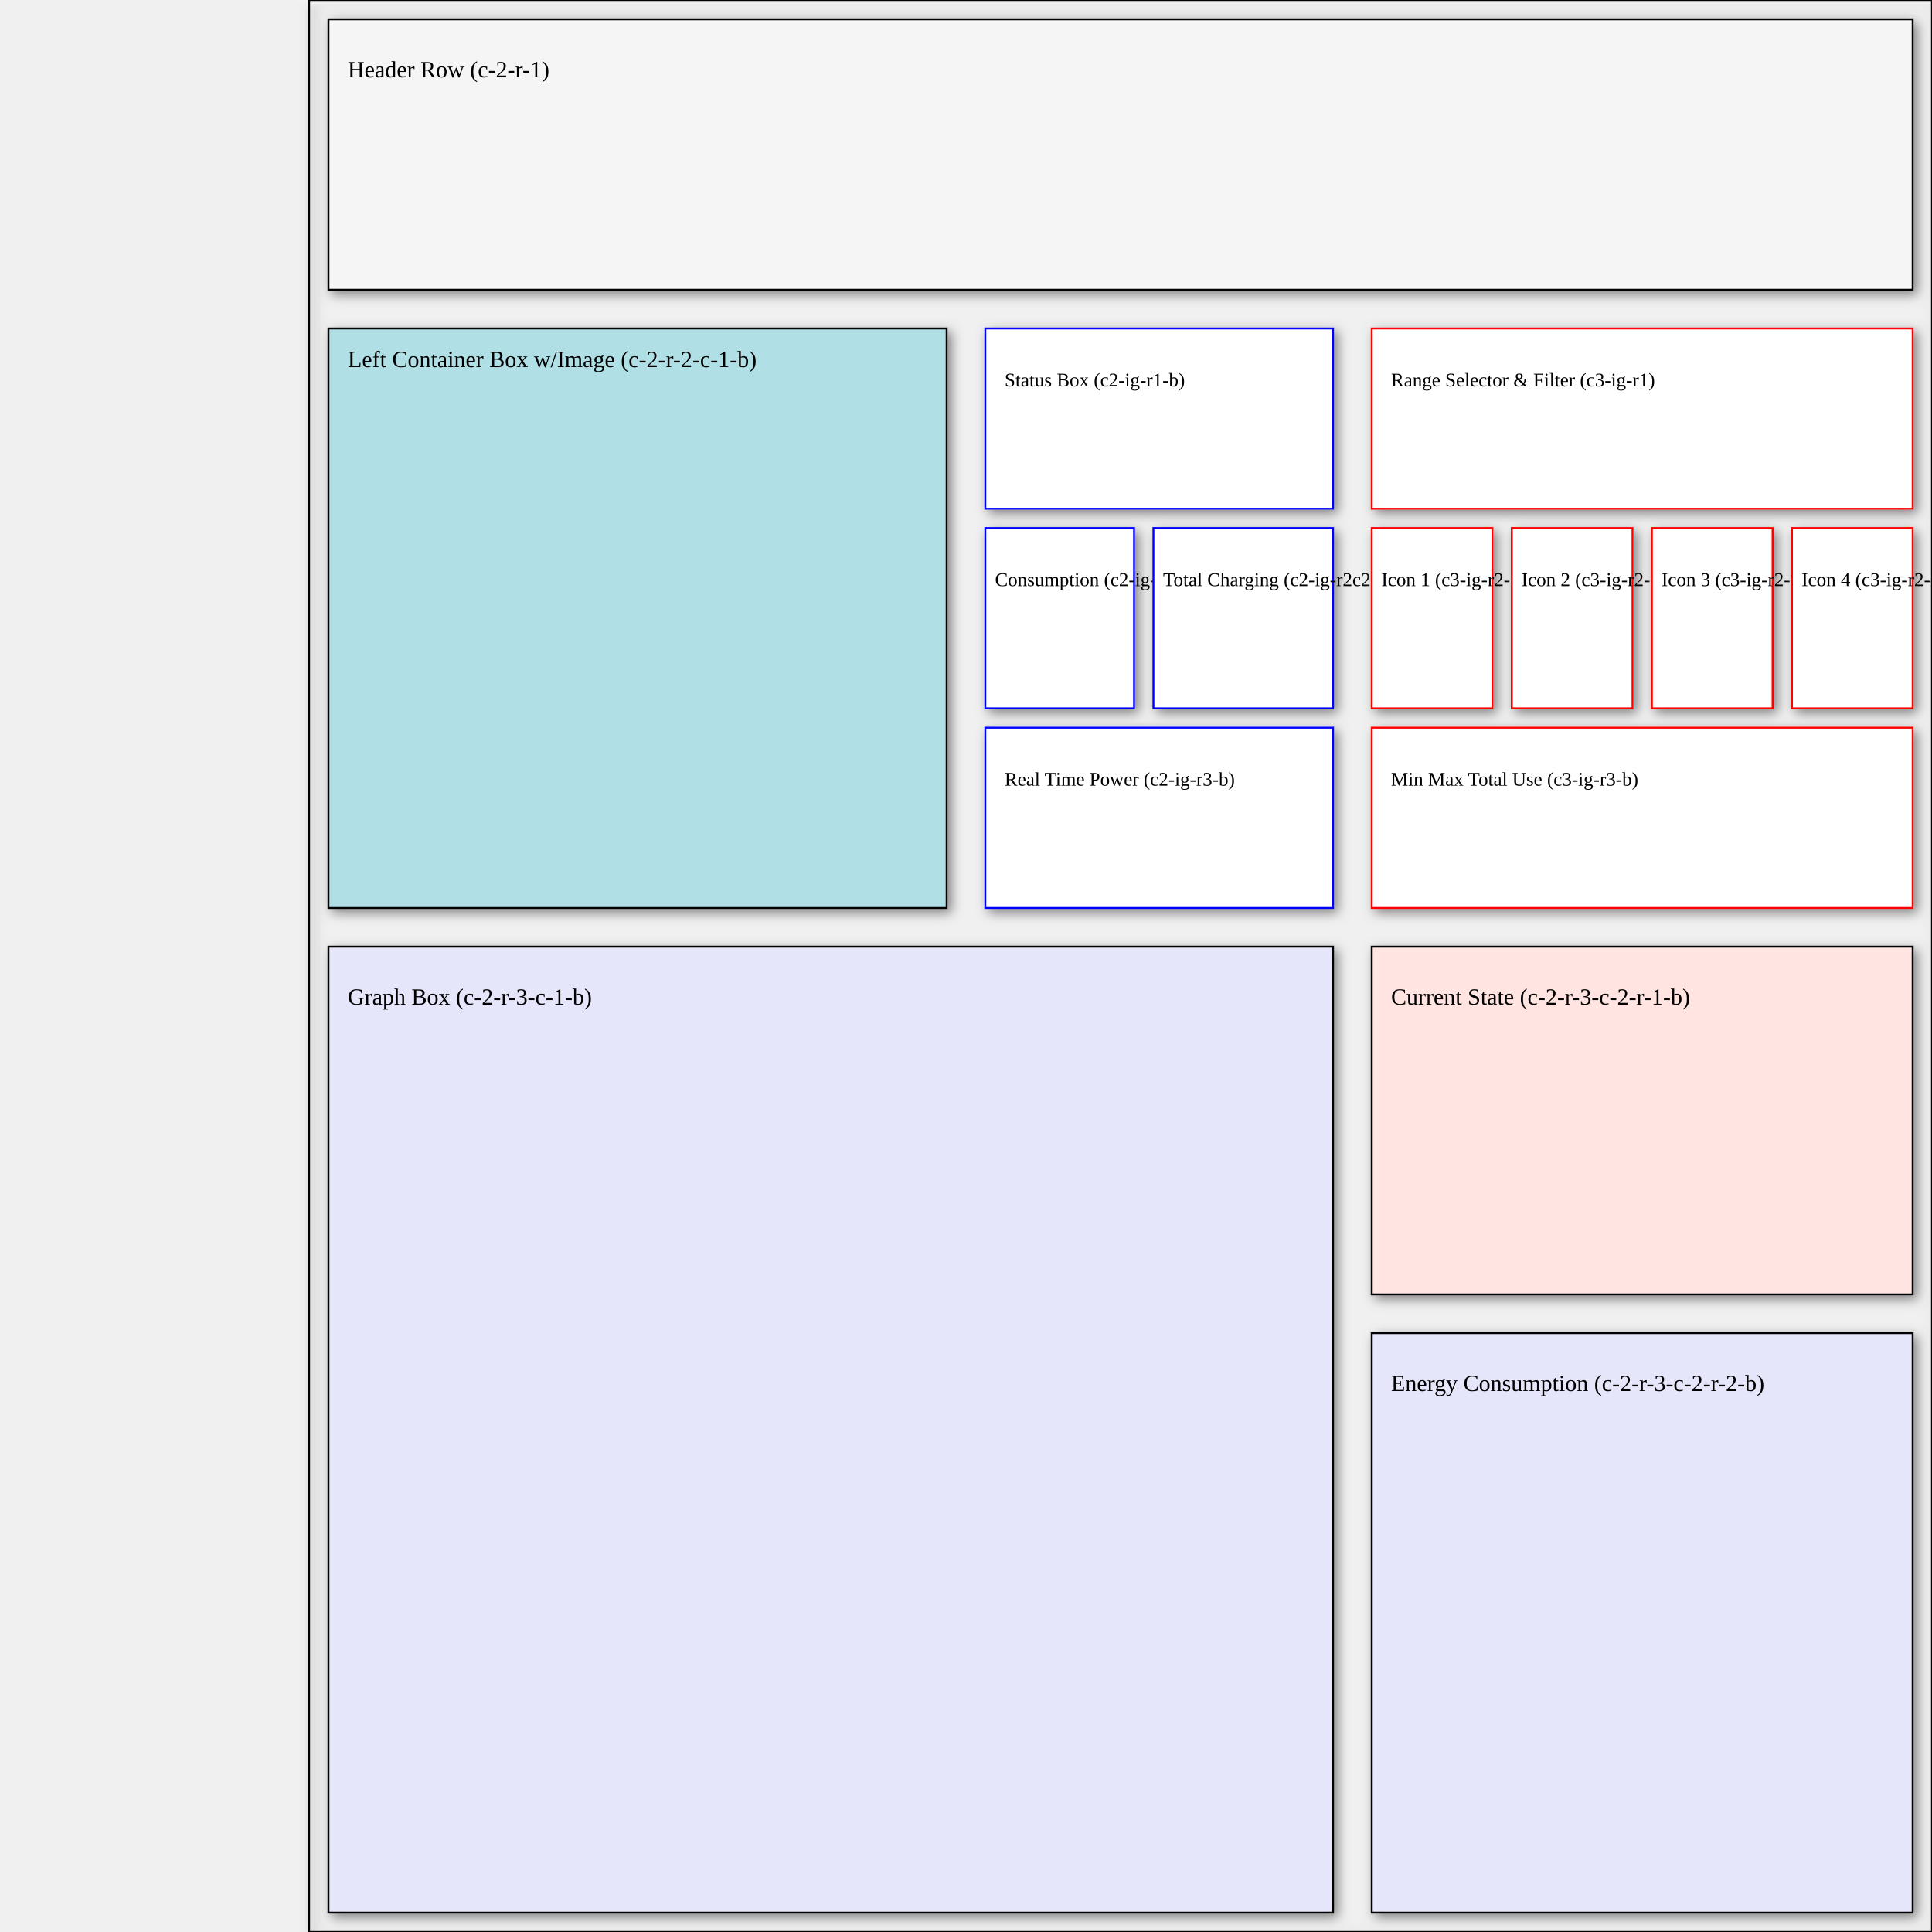
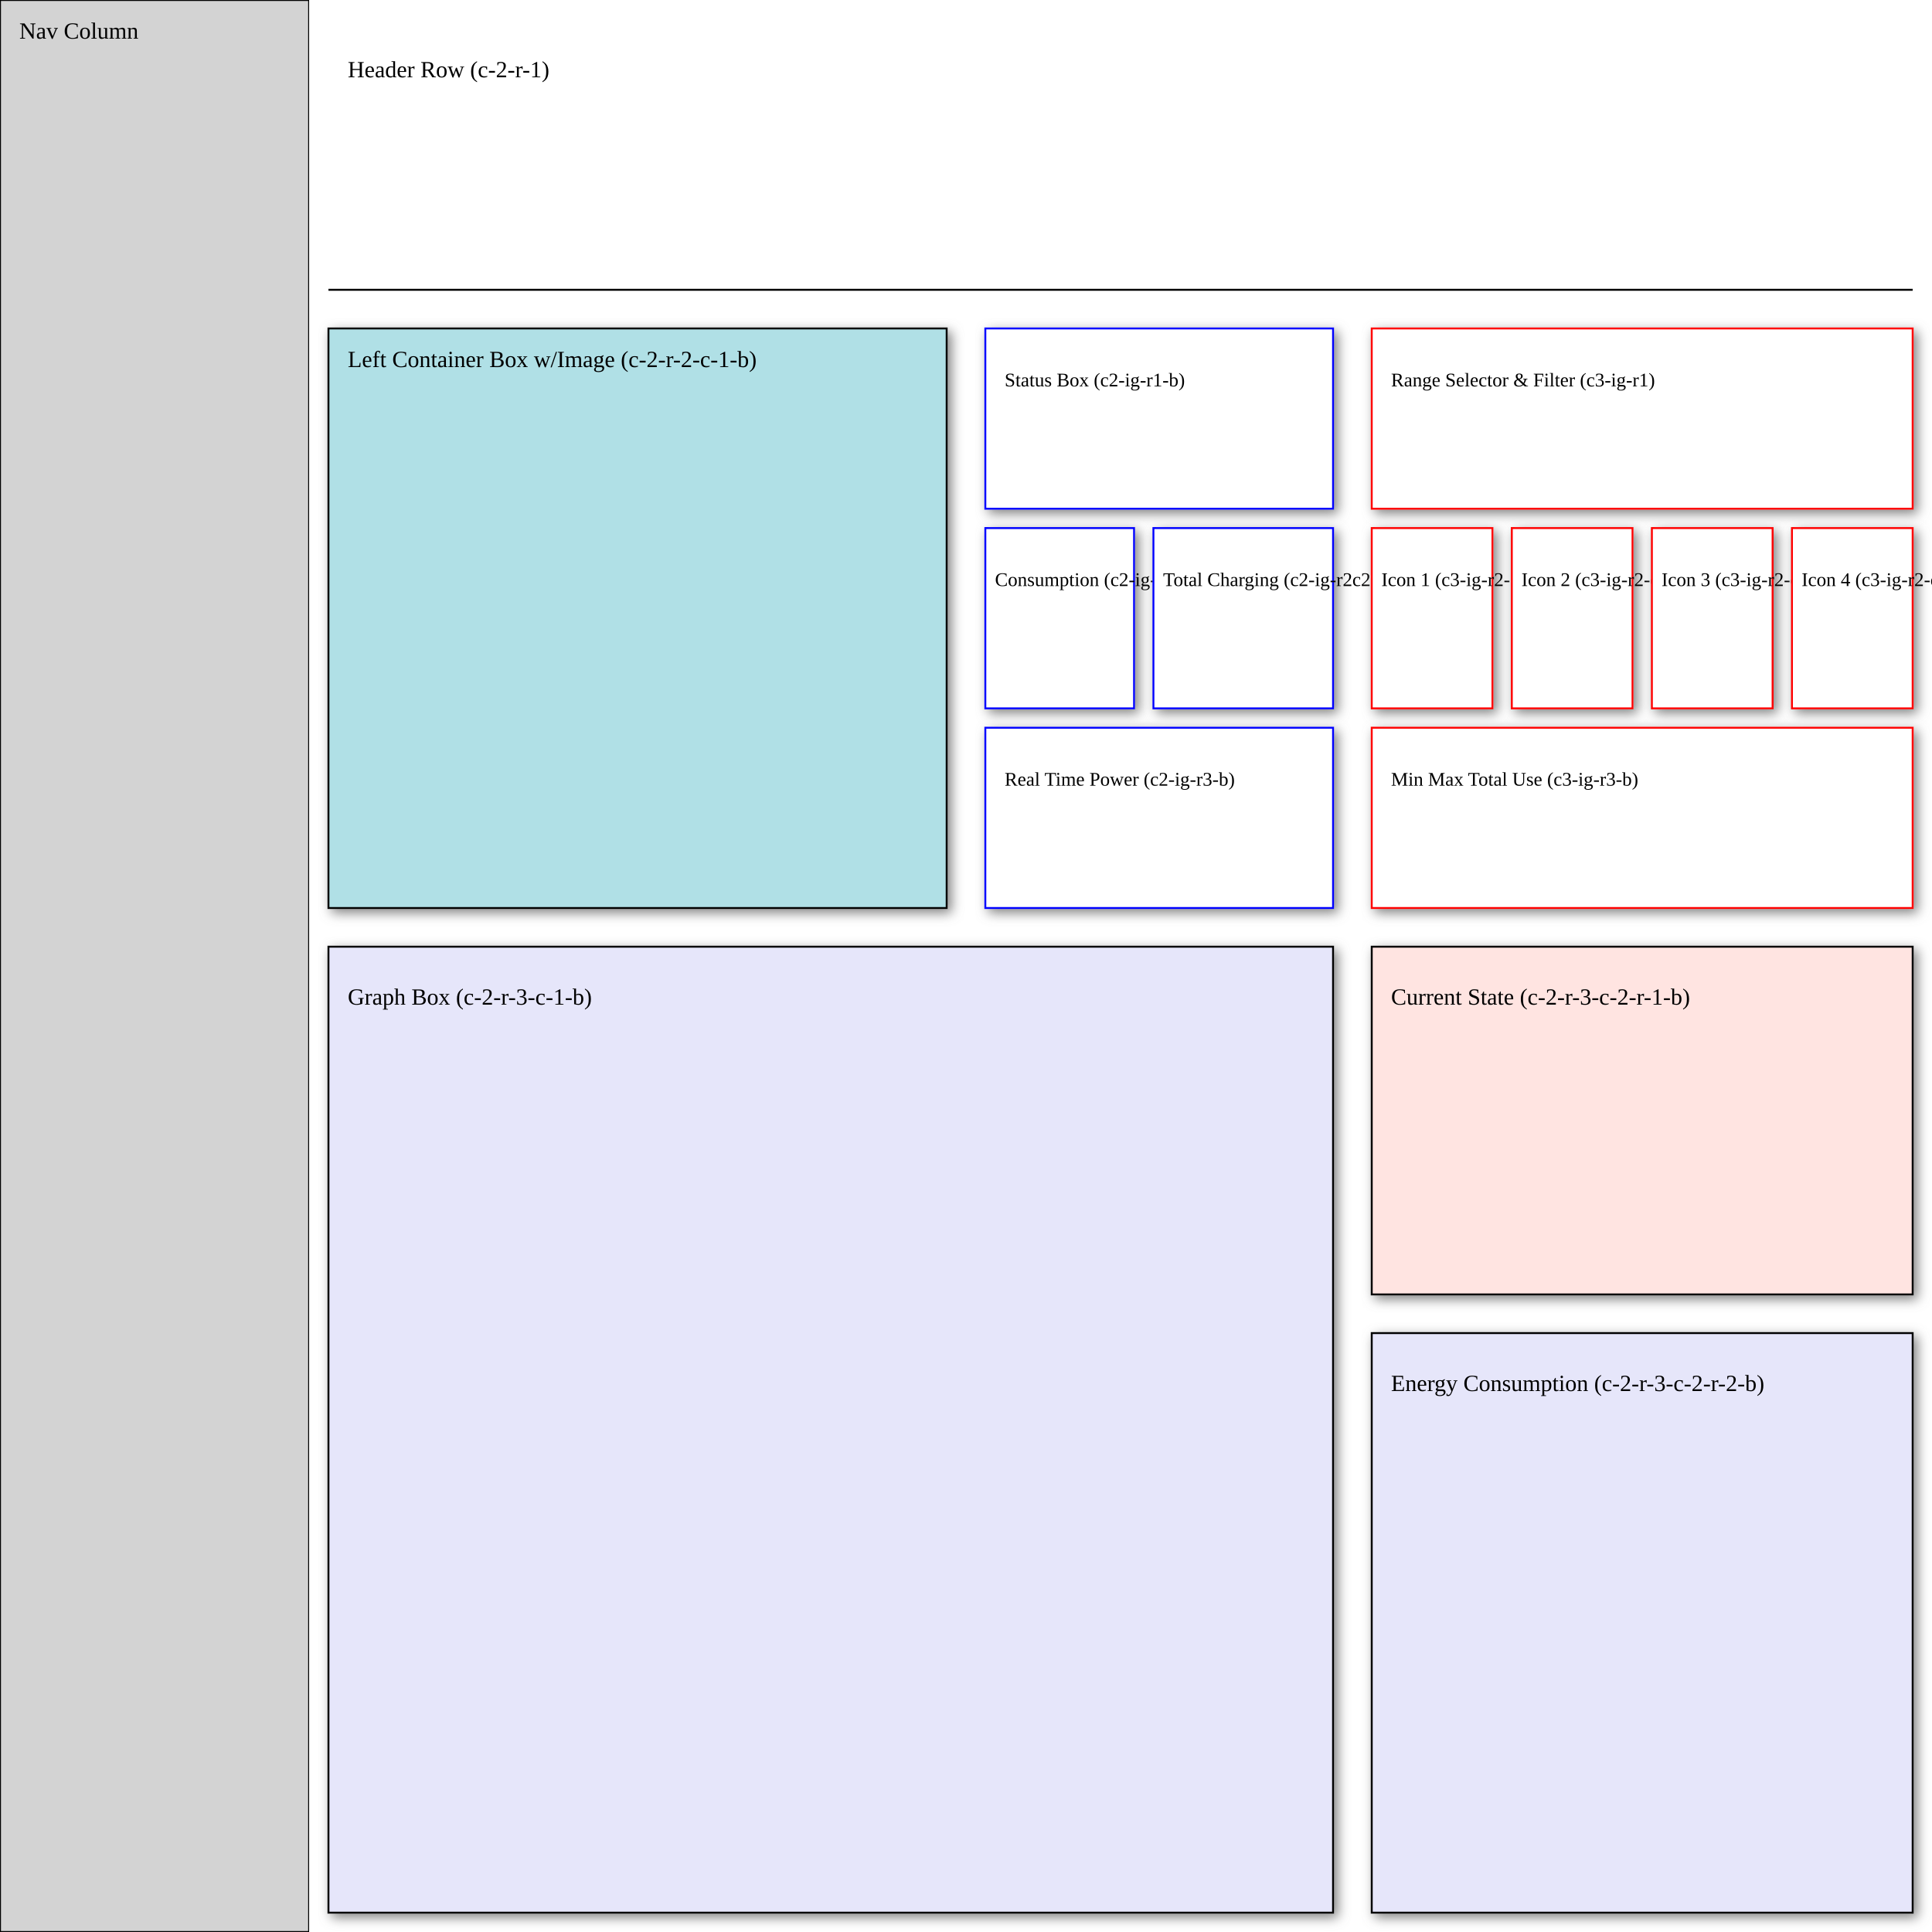
- <svg xmlns="http://www.w3.org/2000/svg" width="1000" height="1000">
+ <svg xmlns="http://www.w3.org/2000/svg" viewBox="0 0 1000 1000">
  <defs>
    <filter id="dropshadow" x="-20%" y="-20%" width="140%" height="140%">
      <feDropShadow dx="2" dy="2" stdDeviation="3" flood-color="gray" />
    </filter>
  </defs>
-   <rect x="160" y="0" width="840" height="1000" fill="none" stroke="black" filter="url(#dropshadow)" />
-   <rect x="170" y="10" width="820" height="140" fill="whitesmoke" stroke="black" filter="url(#dropshadow)" />
+   <rect x="0" y="0" width="1000" height="1000" fill="none" stroke="black" />
+   <rect x="0" y="0" width="160" height="1000" fill="lightgray" stroke="black" />
+   <text x="10" y="20" font-size="12">Nav Column</text>
+   <rect x="160" y="0" width="840" height="1000" fill="white" stroke="none" />
+   <rect x="170" y="10" width="820" height="140" fill="white" stroke="none" />
+   <line x1="170" y1="150" x2="990" y2="150" stroke="black" stroke-width="1" />
  <text x="180" y="40" font-size="12">Header Row (c-2-r-1)</text>
  <rect x="170" y="170" width="320" height="300" fill="powderblue" stroke="black" filter="url(#dropshadow)" />
  <text x="180" y="190" font-size="12">Left Container Box w/Image (c-2-r-2-c-1-b)</text>
  <rect x="510" y="170" width="180" height="93.33" fill="white" stroke="blue" filter="url(#dropshadow)" />
  <text x="520" y="200" font-size="10">Status Box (c2-ig-r1-b)</text>
  <rect x="510" y="273.33" width="77" height="93.33" fill="white" stroke="blue" filter="url(#dropshadow)" />
  <text x="515" y="303.33" font-size="10">Consumption (c2-ig-r2c1-b)</text>
  <rect x="597" y="273.33" width="93" height="93.33" fill="white" stroke="blue" filter="url(#dropshadow)" />
  <text x="602" y="303.33" font-size="10">Total Charging (c2-ig-r2c2-b)</text>
  <rect x="510" y="376.66" width="180" height="93.33" fill="white" stroke="blue" filter="url(#dropshadow)" />
  <text x="520" y="406.66" font-size="10">Real Time Power (c2-ig-r3-b)</text>
  <rect x="710" y="170" width="280" height="93.33" fill="white" stroke="red" filter="url(#dropshadow)" />
  <text x="720" y="200" font-size="10">Range Selector &amp; Filter (c3-ig-r1)</text>
  <rect x="710" y="273.33" width="62.5" height="93.33" fill="white" stroke="red" filter="url(#dropshadow)" />
  <text x="715" y="303.33" font-size="10">Icon 1 (c3-ig-r2-c1-b)</text>
  <rect x="782.5" y="273.33" width="62.5" height="93.33" fill="white" stroke="red" filter="url(#dropshadow)" />
  <text x="787.5" y="303.33" font-size="10">Icon 2 (c3-ig-r2-c2-b)</text>
  <rect x="855" y="273.33" width="62.5" height="93.33" fill="white" stroke="red" filter="url(#dropshadow)" />
  <text x="860" y="303.33" font-size="10">Icon 3 (c3-ig-r2-c3-b)</text>
  <rect x="927.5" y="273.33" width="62.5" height="93.33" fill="white" stroke="red" filter="url(#dropshadow)" />
  <text x="932.5" y="303.33" font-size="10">Icon 4 (c3-ig-r2-c4-b)</text>
  <rect x="710" y="376.66" width="280" height="93.33" fill="white" stroke="red" filter="url(#dropshadow)" />
  <text x="720" y="406.66" font-size="10">Min Max Total Use (c3-ig-r3-b)</text>
  <rect x="170" y="490" width="520" height="500" fill="lavender" stroke="black" filter="url(#dropshadow)" />
  <text x="180" y="520" font-size="12">Graph Box (c-2-r-3-c-1-b)</text>
  <rect x="710" y="490" width="280" height="180" fill="mistyrose" stroke="black" filter="url(#dropshadow)" />
  <text x="720" y="520" font-size="12">Current State (c-2-r-3-c-2-r-1-b)</text>
  <rect x="710" y="690" width="280" height="300" fill="lavender" stroke="black" filter="url(#dropshadow)" />
  <text x="720" y="720" font-size="12">Energy Consumption (c-2-r-3-c-2-r-2-b)</text>
</svg>
